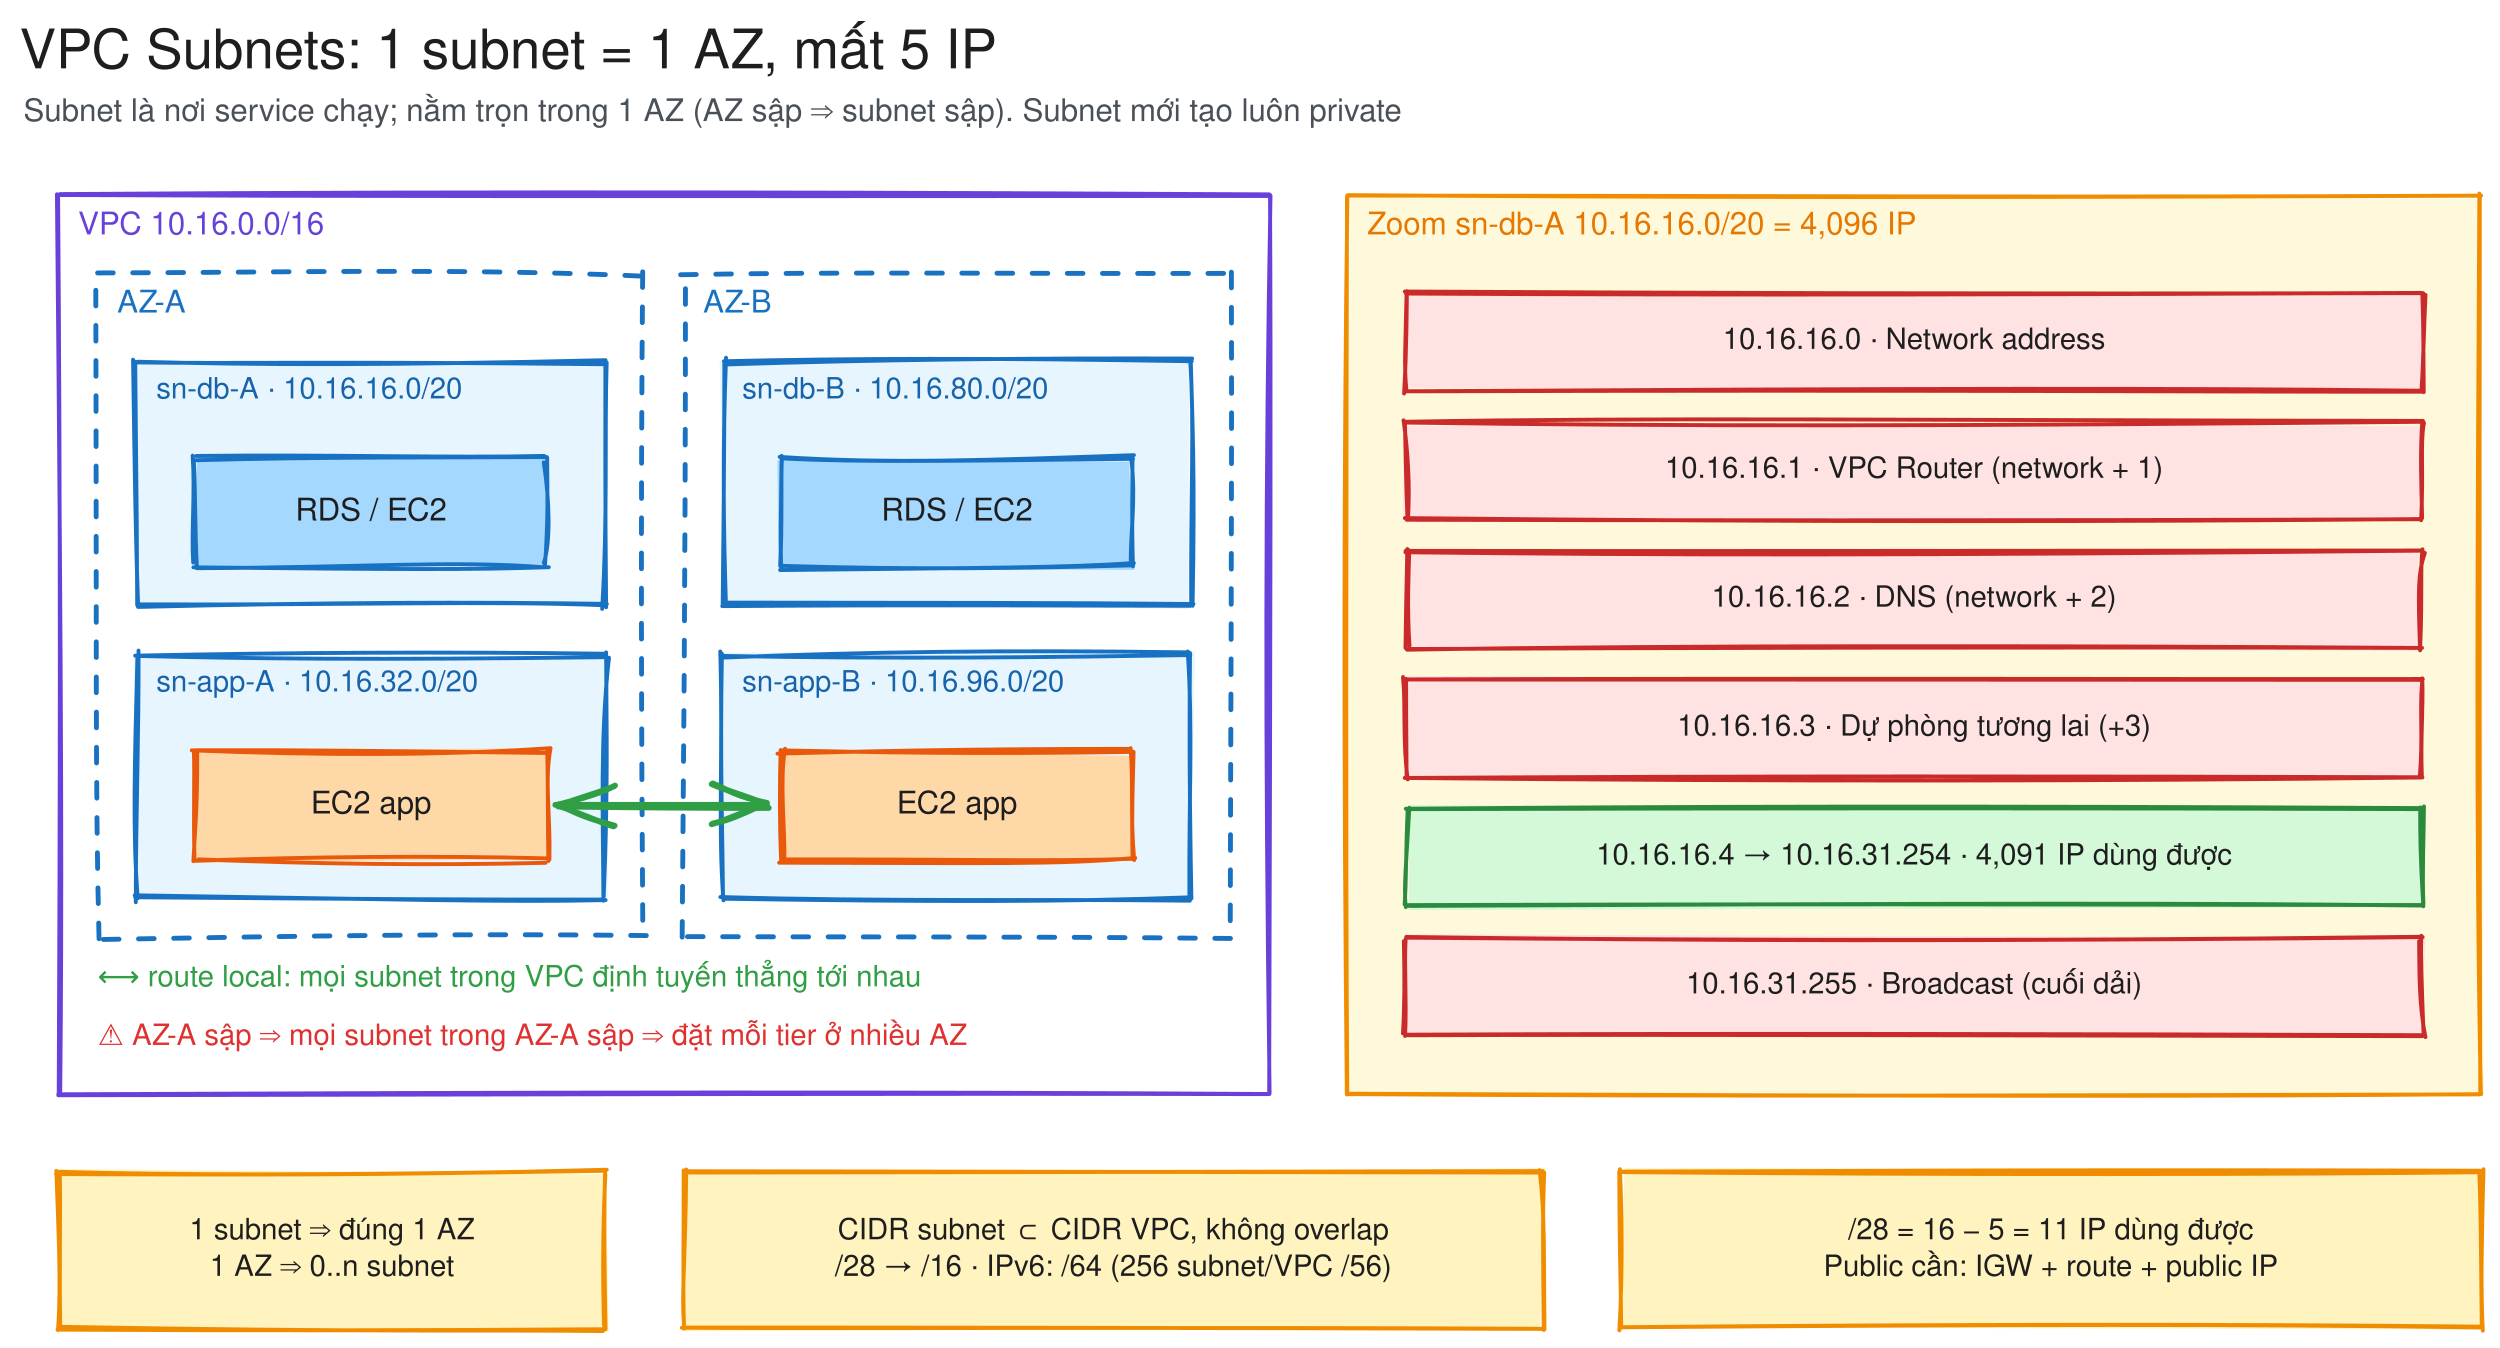
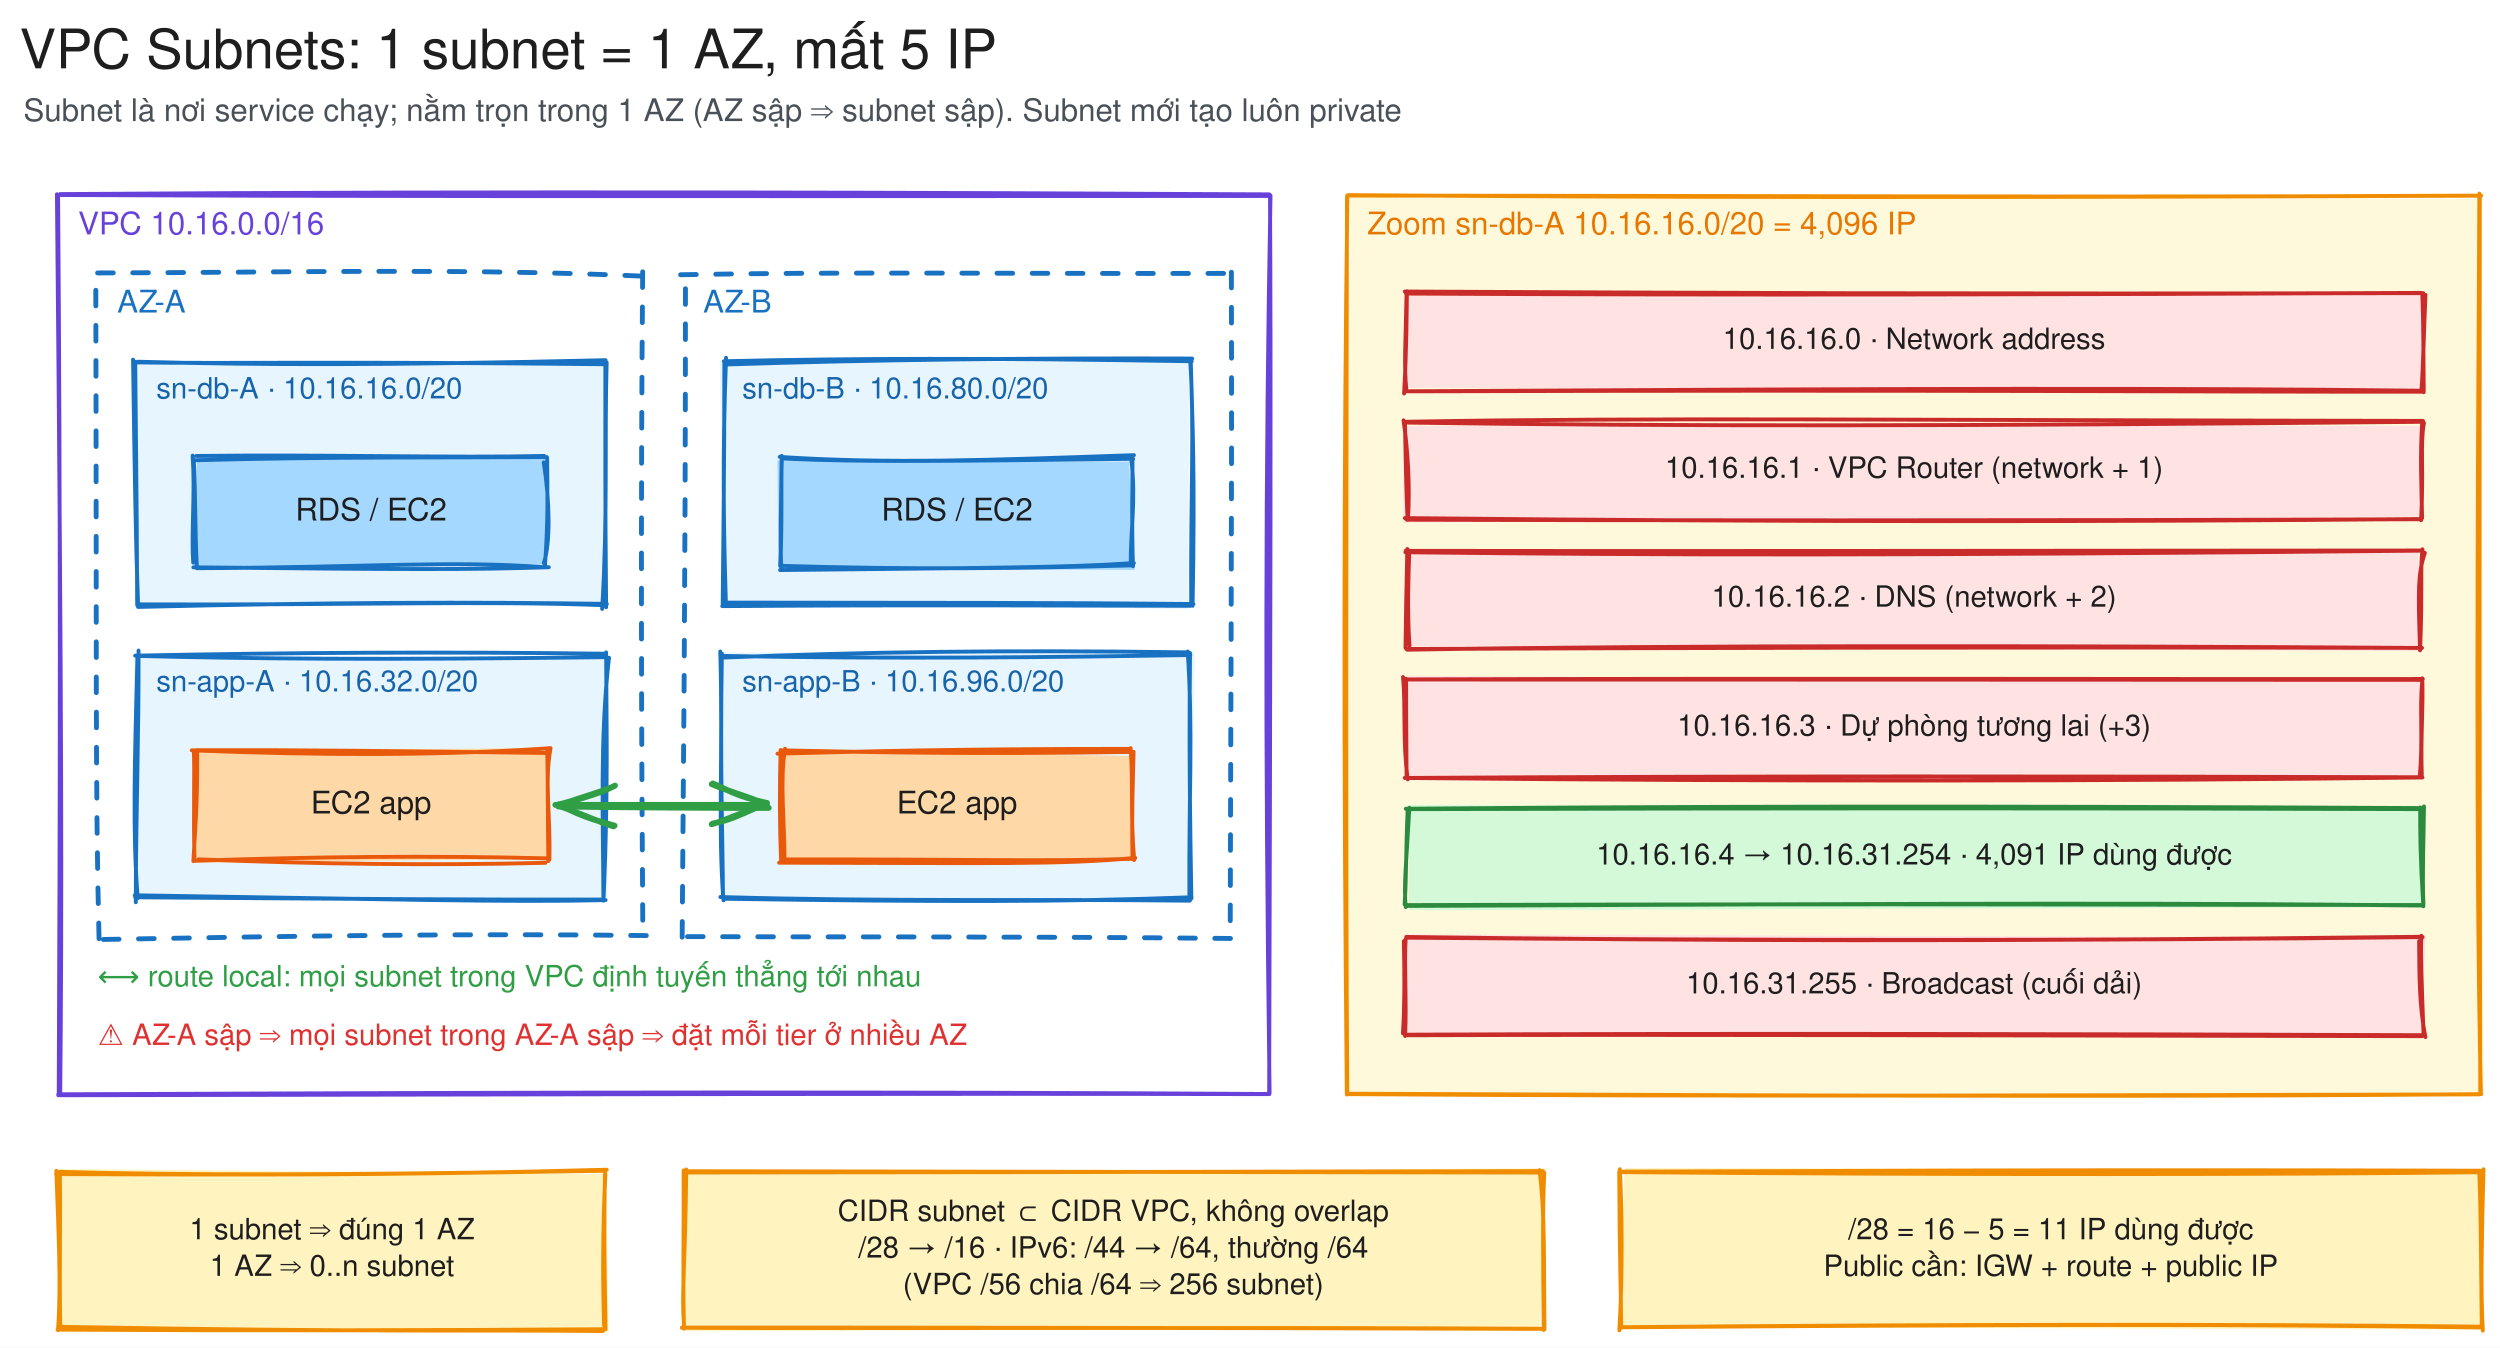
<svg xmlns="http://www.w3.org/2000/svg" version="1.1" viewBox="0 0 1280 690" width="1280" height="690">
  <defs>
    <style>
      @font-face {
        font-family: "Virgil";
        src: url("https://excalidraw.com/Virgil.woff2");
      }
      @font-face {
        font-family: "Cascadia";
        src: url("https://excalidraw.com/Cascadia.woff2");
      }
    </style>
  </defs>
  <rect x="0" y="0" width="1280" height="690" fill="#ffffff" />
  <g transform="translate(10 10) rotate(0 260.68 17.5)">
    <text x="0" y="25" font-family="Helvetica, Segoe UI Emoji" font-size="28px" fill="#1e1e1e" text-anchor="start" style="white-space: pre;" direction="ltr">VPC Subnets: 1 subnet = 1 AZ, mất 5 IP</text>
  </g>
  <g transform="translate(12 48) rotate(0 370.4 10)">
    <text x="0" y="14" font-family="Helvetica, Segoe UI Emoji" font-size="16px" fill="#495057" text-anchor="start" style="white-space: pre;" direction="ltr">Subnet là nơi service chạy; nằm trọn trong 1 AZ (AZ sập ⇒ subnet sập). Subnet mới tạo luôn private</text>
  </g>
  <g stroke-linecap="round" transform="translate(30 100) rotate(0 310 230)">
    <path d="M0.71 -0.63 C228.26 -2.21, 456.32 -1.34, 619.82 -0.49 M-0.23 -0.16 C135.43 0.49, 270.44 0.54, 619.72 0.33 M620.5 0.16 C617.89 139.91, 617.63 280.98, 620.03 459.5 M620.25 -0.17 C620.78 97.32, 620.52 193.74, 619.82 459.74 M619.72 460.2 C430.82 459.78, 241.28 460.38, -0.15 460.77 M619.97 460.13 C433.53 458.96, 246.94 459.22, -0.17 460.27 M0.83 459.67 C1.73 367.35, 1.74 275.08, -0.85 -0.53 M0.07 459.76 C0.71 311.8, 1.03 164.29, -0.26 -0.11" stroke="#6741d9" stroke-width="2" fill="none" />
  </g>
  <g transform="translate(40 106) rotate(0 70 10)">
    <text x="0" y="14" font-family="Helvetica, Segoe UI Emoji" font-size="16px" fill="#6741d9" text-anchor="start" style="white-space: pre;" direction="ltr">VPC 10.16.0.0/16</text>
  </g>
  <g stroke-linecap="round" transform="translate(50 140) rotate(0 140 170)">
    <path d="M-0.03 -0.25 C95.99 -0.45, 188.95 -2.79, 279.74 1.42 M279.05 -0.83 C277.99 120.29, 278.41 241.21, 279.15 340.85 M280.91 339.01 C193.15 337.91, 108.72 339.07, -1.12 341.07 M0.71 340.61 C-1.31 262.77, -0.45 185.77, -0.97 0.05" stroke="#1971c2" stroke-width="2.5" fill="none" stroke-dasharray="8 10" />
  </g>
  <g transform="translate(60 146) rotate(0 19.6 10)">
    <text x="0" y="14" font-family="Helvetica, Segoe UI Emoji" font-size="16px" fill="#1971c2" text-anchor="start" style="white-space: pre;" direction="ltr">AZ-A</text>
  </g>
  <g stroke-linecap="round" transform="translate(70 185) rotate(0 120 62.5)">
    <path d="M-0.03 0.23 L240.65 -0.53 L241.07 124.58 L0.51 123.26" stroke="none" stroke-width="0" fill="#e7f5ff" />
    <path d="M-1.18 0.55 C49.63 1.29, 98.97 -0.03, 240.5 1.5 M0.52 0.2 C63.21 1.86, 124.43 2.12, 240.04 -0.59 M240.61 0.57 C239.49 38.22, 241.2 80.54, 238.3 126.76 M239.94 0.23 C239.99 34.17, 239.74 67.94, 240.34 125.92 M239.95 124.89 C177.78 122.48, 113.33 124.89, 1.12 124.41 M240.71 124.19 C170.26 123.14, 100.8 123.36, 0.66 125.75 M0.65 123.06 C-0.5 93.53, -0.96 61.39, -1.88 -0.84 M0.24 124.79 C0.18 99.39, -0.02 73.78, -0.77 0.2" stroke="#1971c2" stroke-width="2" fill="none" />
  </g>
  <g transform="translate(80 191) rotate(0 90.75 9.375)">
    <text x="0" y="13" font-family="Helvetica, Segoe UI Emoji" font-size="15px" fill="#1864ab" text-anchor="start" style="white-space: pre;" direction="ltr">sn-db-A · 10.16.16.0/20</text>
  </g>
  <g stroke-linecap="round" transform="translate(70 335) rotate(0 120 62.5)">
    <path d="M-1.4 1.72 L241.42 1.7 L241.08 126.85 L-0.21 125.1" stroke="none" stroke-width="0" fill="#e7f5ff" />
    <path d="M0.9 0.86 C60.88 2.29, 120.17 2.95, 239.75 1.48 M-0.8 0.69 C78.52 -0.92, 158.59 -1.33, 239.71 -0.3 M241.8 1.74 C237.07 43.61, 238.83 84.61, 238.94 126.16 M240.33 -0.99 C240.4 32.54, 241.51 66.91, 239.08 124.07 M240.04 125.86 C188.96 127.01, 134.85 125.46, -1.02 123.39 M239.4 125.58 C177.26 125.71, 115.69 125.29, -0.78 124.41 M-0.48 126.96 C-0.43 81.45, 1.14 40.11, 0.92 -1.91 M0.51 124.9 C-2.15 90.9, -1.04 56.12, 0.38 0.64" stroke="#1971c2" stroke-width="2" fill="none" />
  </g>
  <g transform="translate(80 341) rotate(0 94.725 9.375)">
    <text x="0" y="13" font-family="Helvetica, Segoe UI Emoji" font-size="15px" fill="#1864ab" text-anchor="start" style="white-space: pre;" direction="ltr">sn-app-A · 10.16.32.0/20</text>
  </g>
  <g stroke-linecap="round" transform="translate(350 140) rotate(0 140 170)">
    <path d="M-1.52 0.67 C80.84 -0.92, 164.87 0.22, 278.86 -0.02 M280.47 -0.63 C280.82 126.55, 279.99 252.08, 279.87 340.14 M279.99 340.49 C172.16 339.38, 65.47 339.84, -0.67 339.55 M-0.73 339.82 C-0.16 255.07, 0.93 172.42, 0.96 1.01" stroke="#1971c2" stroke-width="2.5" fill="none" stroke-dasharray="8 10" />
  </g>
  <g transform="translate(360 146) rotate(0 19.6 10)">
    <text x="0" y="14" font-family="Helvetica, Segoe UI Emoji" font-size="16px" fill="#1971c2" text-anchor="start" style="white-space: pre;" direction="ltr">AZ-B</text>
  </g>
  <g stroke-linecap="round" transform="translate(370 185) rotate(0 120 62.5)">
    <path d="M-1.52 -0.38 L238.86 0.41 L238.48 126.85 L1.04 123.4" stroke="none" stroke-width="0" fill="#e7f5ff" />
    <path d="M1.26 1.63 C79.18 -0.89, 157.55 -1.73, 240.39 -1.43 M0.62 -0.05 C67.82 -1.56, 134.46 -1.79, 240.16 -0.04 M239.36 -0.87 C241.61 32.6, 239.57 66.92, 239.89 124.43 M239.66 -0.57 C240.44 29.15, 241.93 56.89, 240.6 125.17 M241.05 124.25 C173.65 123.56, 107.96 123.68, 1.45 123.53 M239.55 125.17 C173.61 125.13, 106.47 124.56, -0.21 125.34 M1.67 124.19 C0.53 86.95, -0.18 49.35, 1.73 -1.82 M0.02 124.28 C0.34 88.63, 0.91 52.29, 0.87 0.38" stroke="#1971c2" stroke-width="2" fill="none" />
  </g>
  <g transform="translate(380 191) rotate(0 90.75 9.375)">
    <text x="0" y="13" font-family="Helvetica, Segoe UI Emoji" font-size="15px" fill="#1864ab" text-anchor="start" style="white-space: pre;" direction="ltr">sn-db-B · 10.16.80.0/20</text>
  </g>
  <g stroke-linecap="round" transform="translate(370 335) rotate(0 120 62.5)">
    <path d="M-0.84 -0.89 L241.79 -1.41 L239.71 125.32 L-1.25 124.97" stroke="none" stroke-width="0" fill="#e7f5ff" />
    <path d="M0.91 1.66 C72.47 -1.24, 143.75 -2.31, 238.61 -0.99 M-0.28 0.82 C86.15 2.5, 171.95 1.51, 239.43 0.4 M238.09 -1.43 C240.82 37.79, 238.68 73.67, 238.96 123.09 M239.3 -0.65 C239.06 26.03, 238.7 52.25, 239.98 125.04 M239.2 126.15 C161.74 125.24, 83.52 126.74, -1.18 124.27 M240.07 124.4 C174.67 126.84, 110.27 126.79, 0.44 125.16 M0.42 125.98 C-2.51 88.5, 0.27 52.55, -1.22 -1.45 M0.16 124.04 C-0.04 91.28, -1.41 57.57, -0.39 -0.35" stroke="#1971c2" stroke-width="2" fill="none" />
  </g>
  <g transform="translate(380 341) rotate(0 94.725 9.375)">
    <text x="0" y="13" font-family="Helvetica, Segoe UI Emoji" font-size="15px" fill="#1864ab" text-anchor="start" style="white-space: pre;" direction="ltr">sn-app-B · 10.16.96.0/20</text>
  </g>
  <g stroke-linecap="round" transform="translate(690 100) rotate(0 290 230)">
    <path d="M1.29 1.03 L580.25 1.79 L581.82 460.1 L-1.82 459.66" stroke="none" stroke-width="0" fill="#fff9db" />
    <path d="M0.74 0.14 C190.41 0.17, 380.6 1.13, 579.55 0.19 M0.27 -0.09 C152.14 0.98, 304.3 1.33, 580.33 0.15 M579.42 -0.88 C578.47 169.59, 577.51 341.05, 580.21 459.73 M579.67 -0.02 C579.45 164.76, 579.53 329.58, 579.9 460.22 M579.37 460.33 C386.3 460.73, 193.57 461.57, 0.34 460.2 M580.36 460.2 C446.41 461.4, 312.46 461.35, -0.11 459.98 M-0.2 459.78 C-1.04 325.81, -0.67 191.67, -0.35 0.56 M-0.4 460.42 C-2.11 298.87, -2.05 137.2, -0.12 -0.02" stroke="#f08c00" stroke-width="2" fill="none" />
  </g>
  <g transform="translate(700 106) rotate(0 154.32 10)">
    <text x="0" y="14" font-family="Helvetica, Segoe UI Emoji" font-size="16px" fill="#e67700" text-anchor="start" style="white-space: pre;" direction="ltr">Zoom sn-db-A 10.16.16.0/20 = 4,096 IP</text>
  </g>
  <g stroke-linecap="round" transform="translate(100 235) rotate(0 90 27.5)">
    <path d="M0.92 -1.95 L179.22 -0.27 L179.42 54.1 L-0.68 55.49" stroke="none" stroke-width="0" fill="#a5d8ff" />
    <path d="M0.51 -1.55 C65.76 -2.38, 133 -0.46, 178.63 -1.57 M-0.65 0.67 C65.66 -1.21, 130.95 -0.63, 179.99 -0.97 M178.4 1.75 C181.52 21.61, 181.83 43.27, 178.43 53.27 M180.13 -0.56 C180.29 16.82, 180.66 32.2, 179.03 54.45 M179.52 55.48 C131.81 51.8, 86.91 55.57, 0.71 55.92 M181 55.41 C142.53 56.74, 105.95 56.58, -0.98 55.47 M-1.08 53.04 C-2.13 37.96, -0.04 17.3, -1.37 -1.71 M0.79 55.33 C-0.25 35.34, 0.14 17.06, -0.81 0.18" stroke="#1971c2" stroke-width="2" fill="none" />
  </g>
  <g transform="translate(150.56 252.5) rotate(0 39.44 10)">
    <text x="39.44" y="14" font-family="Helvetica, Segoe UI Emoji" font-size="16px" fill="#1e1e1e" text-anchor="middle" style="white-space: pre;" direction="ltr">RDS / EC2</text>
  </g>
  <g stroke-linecap="round" transform="translate(100 385) rotate(0 90 27.5)">
    <path d="M0.22 -0.55 L178.9 -2 L180.61 54.67 L-0.9 56.76" stroke="none" stroke-width="0" fill="#ffd8a8" />
    <path d="M-1.82 -0.83 C61.6 1.72, 125.73 2.01, 181.7 -1.94 M0.29 -0.9 C53.32 -1.07, 106.16 -0.41, 180.45 0.54 M181.88 -1.98 C178.69 15.56, 181.85 31.67, 181.31 55.08 M180.16 -0.26 C180.59 18.04, 180.48 38.78, 180.76 55.86 M179.28 56.76 C119.54 58.23, 60.12 57.33, 1.68 54.99 M180.37 54.49 C120.88 52.99, 60.86 53.62, -0.8 55.73 M-0.98 55.9 C-0.39 42.35, 1.14 29.53, 0.97 -0.03 M-0.43 54.45 C-1.03 33.1, -0.26 11.23, -0.74 -0.43" stroke="#e8590c" stroke-width="2" fill="none" />
  </g>
  <g transform="translate(159.68 402.5) rotate(0 30.32 10)">
    <text x="30.32" y="14" font-family="Helvetica, Segoe UI Emoji" font-size="16px" fill="#1e1e1e" text-anchor="middle" style="white-space: pre;" direction="ltr">EC2 app</text>
  </g>
  <g stroke-linecap="round" transform="translate(400 235) rotate(0 90 27.5)">
    <path d="M-1.99 0.79 L178.06 1.36 L180.95 56.8 L-1.38 56.2" stroke="none" stroke-width="0" fill="#a5d8ff" />
    <path d="M-0.8 -1.07 C54.4 2.58, 106.03 0.62, 180.57 -1.96 M1 -0.21 C41.71 1.68, 84.39 1.09, 180.14 -0.09 M179.16 -0.12 C181.9 20.67, 178.45 40.05, 179.02 54.52 M179.83 0.92 C179.86 15.83, 179.35 30.66, 180.08 54.96 M180.55 53.29 C144.28 55.72, 108.73 55.66, -0.59 56.87 M180.17 54.45 C124.14 56.03, 68.21 56.75, -0.19 54.7 M0.07 56.77 C-0.69 41.64, -0.09 28.24, 0.2 -1.6 M-0.54 54.68 C0.57 34.32, -0.21 11.76, 0.28 0.66" stroke="#1971c2" stroke-width="2" fill="none" />
  </g>
  <g transform="translate(450.56 252.5) rotate(0 39.44 10)">
    <text x="39.44" y="14" font-family="Helvetica, Segoe UI Emoji" font-size="16px" fill="#1e1e1e" text-anchor="middle" style="white-space: pre;" direction="ltr">RDS / EC2</text>
  </g>
  <g stroke-linecap="round" transform="translate(400 385) rotate(0 90 27.5)">
    <path d="M0.61 -0.38 L178.59 1.97 L181.55 53.98 L1.8 55.41" stroke="none" stroke-width="0" fill="#ffd8a8" />
    <path d="M-1.94 0.87 C40.57 -0.17, 84.38 -1.58, 178.29 -1.58 M-0.25 -0.83 C49.2 0.22, 97.95 1.19, 179.17 -0.01 M178.88 -1.95 C180.32 16.95, 178.71 33.1, 180.69 55.34 M180.39 -0.08 C180.07 14.78, 179.36 29.57, 179.86 54.83 M181.24 54.23 C143.27 57.84, 106.65 56.83, -1.09 56.7 M180.99 54.67 C135.25 56.21, 90.39 54.84, 0.78 55.03 M1.66 55.23 C1.73 36.57, -0.85 14.42, 1.95 -1.65 M-0.05 55.98 C-0.9 36.12, -0.82 17.23, -0.33 -0.97" stroke="#e8590c" stroke-width="2" fill="none" />
  </g>
  <g transform="translate(459.68 402.5) rotate(0 30.32 10)">
    <text x="30.32" y="14" font-family="Helvetica, Segoe UI Emoji" font-size="16px" fill="#1e1e1e" text-anchor="middle" style="white-space: pre;" direction="ltr">EC2 app</text>
  </g>
  <g stroke-linecap="round" transform="translate(720 150) rotate(0 260 25)">
    <path d="M-0.06 1.49 L520.02 0.98 L521.65 51.07 L-0.33 48.5" stroke="none" stroke-width="0" fill="#ffe3e3" />
    <path d="M-0.75 -0.74 C143.78 -0.03, 288.48 0.56, 520.68 0.09 M-0.1 0.32 C166.85 1.18, 333.65 0.84, 519.7 -0.04 M521.86 0.96 C521.04 17.8, 520.7 37.63, 519.78 50.08 M520.24 0.56 C520.89 16.48, 520.75 34.21, 520.95 50.81 M520.11 50.56 C399.71 50.66, 279.91 49.52, -0.22 50.37 M519.69 50.05 C392.86 48.58, 265.02 48.87, 0.26 50.33 M-1.11 51.47 C0.19 29.02, 0.23 8.24, 0.32 -0.92 M0.09 49.85 C-1.24 37.27, -0.33 26, 0.18 -0.53" stroke="#c92a2a" stroke-width="2" fill="none" />
  </g>
  <g transform="translate(870.5 165.625) rotate(0 109.5 9.375)">
    <text x="109.5" y="13" font-family="Helvetica, Segoe UI Emoji" font-size="15px" fill="#1e1e1e" text-anchor="middle" style="white-space: pre;" direction="ltr">10.16.16.0 · Network address</text>
  </g>
  <g stroke-linecap="round" transform="translate(720 216) rotate(0 260 25)">
    <path d="M-1.38 1.96 L520.36 1.99 L518.62 48.6 L-1.56 51.57" stroke="none" stroke-width="0" fill="#ffe3e3" />
    <path d="M-0.08 -0.06 C124 -2.32, 248.07 -0.85, 520.56 -0.5 M0.24 0.37 C139.29 2.35, 278.06 2.23, 520.15 -0.03 M521.07 0.51 C519.02 11.16, 520.99 25.29, 519.58 50.38 M520.2 -0.33 C519.04 16.79, 519.72 31.73, 520.13 49.28 M519.28 49.75 C362.83 51.16, 206.03 51.38, -0.72 49.26 M519.62 49.85 C313.07 50.63, 105.97 50.48, 0.26 50.1 M0.85 50.16 C2 32.62, 0.75 14.32, -1.38 -0.8 M0.62 49.28 C-0.04 34.45, -0.31 17.22, -0.67 0.07" stroke="#c92a2a" stroke-width="2" fill="none" />
  </g>
  <g transform="translate(840.5 231.625) rotate(0 139.5 9.375)">
    <text x="139.5" y="13" font-family="Helvetica, Segoe UI Emoji" font-size="15px" fill="#1e1e1e" text-anchor="middle" style="white-space: pre;" direction="ltr">10.16.16.1 · VPC Router (network + 1)</text>
  </g>
  <g stroke-linecap="round" transform="translate(720 282) rotate(0 260 25)">
    <path d="M-0.02 -0.77 L518.14 -0.15 L518.7 51.42 L-0.06 49.04" stroke="none" stroke-width="0" fill="#ffe3e3" />
    <path d="M-0.43 0.76 C127.83 2.22, 254 2.56, 520.38 -0.07 M-0.31 0.04 C130.4 0.26, 260.86 0.03, 519.7 -0.14 M521.53 1.1 C518 11.41, 518.06 20.37, 519 48.5 M520.29 -0.76 C519.09 9.91, 520.36 19.63, 519.08 50.98 M519.35 49.75 C329.27 48.52, 137.89 48.28, 0.5 50.65 M520.08 49.73 C319.97 49.2, 119.25 49.78, 0.03 50.29 M1.66 48.64 C0.35 29.35, 1.19 11.33, 1.57 -0.15 M-0.38 49.64 C-0.17 35.12, 0.03 20.5, 0.54 -0.91" stroke="#c92a2a" stroke-width="2" fill="none" />
  </g>
  <g transform="translate(867.275 297.625) rotate(0 112.725 9.375)">
    <text x="112.725" y="13" font-family="Helvetica, Segoe UI Emoji" font-size="15px" fill="#1e1e1e" text-anchor="middle" style="white-space: pre;" direction="ltr">10.16.16.2 · DNS (network + 2)</text>
  </g>
  <g stroke-linecap="round" transform="translate(720 348) rotate(0 260 25)">
    <path d="M1.07 -1.99 L519.76 1.01 L520.55 50.45 L1.15 51.55" stroke="none" stroke-width="0" fill="#ffe3e3" />
    <path d="M0.45 -0.14 C204.46 -0.83, 408.32 -0.16, 520.47 -0.36 M-0.01 -0.08 C161.83 -0.04, 323.18 -0.04, 520.13 0.1 M520.13 1.49 C518.81 14.63, 520.65 30.71, 518.9 50.08 M520.21 -0.69 C520.74 15.21, 519.25 29.01, 519.98 49.58 M520.29 50.07 C356.98 52.02, 194.02 52.21, -0.78 50.31 M520.1 49.95 C345.25 49.42, 170.27 49.26, -0.08 50.31 M0.78 51.04 C-1.9 31.91, -0.2 14.07, -1.66 -1.37 M0.17 50.29 C0.2 37.75, -0.07 25.36, -0.06 -0.45" stroke="#c92a2a" stroke-width="2" fill="none" />
  </g>
  <g transform="translate(852.8 363.625) rotate(0 127.2 9.375)">
    <text x="127.2" y="13" font-family="Helvetica, Segoe UI Emoji" font-size="15px" fill="#1e1e1e" text-anchor="middle" style="white-space: pre;" direction="ltr">10.16.16.3 · Dự phòng tương lai (+3)</text>
  </g>
  <g stroke-linecap="round" transform="translate(720 414) rotate(0 260 25)">
    <path d="M1.38 -1.87 L520.29 0.84 L520.7 50.5 L1.41 51.98" stroke="none" stroke-width="0" fill="#d3f9d8" />
    <path d="M-0.24 0.08 C139.67 -1.12, 278.56 -1.49, 520.65 -0.26 M0.08 0.29 C176.62 -0.23, 353.18 -0.28, 519.72 0.27 M521.07 -1.11 C520.92 16.39, 520.1 33.45, 520.8 48.92 M519.15 -0.59 C519.1 12.31, 519.12 24.29, 520.75 50.02 M520.59 49.38 C395.41 49.39, 269.84 48.55, -0.37 49.41 M519.61 49.64 C407.95 48.29, 295.62 48.4, 0.06 49.84 M-0.24 50.43 C-1.4 40.18, 0.07 27.5, 1.58 -0.43 M-0.85 49.04 C0.08 36.96, -0.31 23.81, 0.75 0.03" stroke="#2b8a3e" stroke-width="2" fill="none" />
  </g>
  <g transform="translate(806.75 429.625) rotate(0 173.25 9.375)">
    <text x="173.25" y="13" font-family="Helvetica, Segoe UI Emoji" font-size="15px" fill="#1e1e1e" text-anchor="middle" style="white-space: pre;" direction="ltr">10.16.16.4 → 10.16.31.254 · 4,091 IP dùng được</text>
  </g>
  <g stroke-linecap="round" transform="translate(720 480) rotate(0 260 25)">
    <path d="M-0.87 -1.61 L521.96 0.02 L519.26 50.07 L0.26 51" stroke="none" stroke-width="0" fill="#ffe3e3" />
    <path d="M0.76 0.1 C180.54 1.6, 360.53 1.73, 520.39 -0.22 M0.01 -0.28 C145.49 1.66, 291.56 2.29, 519.65 -0.37 M518.59 1.87 C518.75 18.16, 518.51 34.68, 521.84 50.99 M519.72 -0.9 C519.31 10.65, 519.85 21.03, 520.84 49.57 M520.22 50.52 C325.49 50.26, 129.58 49.53, 0.8 50.06 M519.62 50.01 C346.14 49.44, 171.84 48.98, -0.1 49.76 M-1.7 49.09 C-0.83 35.16, -0.81 21.69, -1.22 1.87 M-0.6 50.43 C0.28 32.6, -1.13 14.34, -0.32 0.84" stroke="#c92a2a" stroke-width="2" fill="none" />
  </g>
  <g transform="translate(852.2 495.625) rotate(0 127.8 9.375)">
    <text x="127.8" y="13" font-family="Helvetica, Segoe UI Emoji" font-size="15px" fill="#1e1e1e" text-anchor="middle" style="white-space: pre;" direction="ltr">10.16.31.255 · Broadcast (cuối dải)</text>
  </g>
  <g stroke-linecap="round" transform="translate(30 600) rotate(0 140 40)">
    <path d="M-1.92 -1.49 L280.31 1.24 L281.63 81.94 L0.15 81.52" stroke="none" stroke-width="0" fill="#fff3bf" />
    <path d="M-1.31 1.15 C84.8 1.39, 167.29 2.04, 280.65 -1.1 M0.48 -0.02 C65.66 1.74, 131.95 1.77, 279.56 -0.55 M279.96 1.27 C278.46 30.09, 278.68 60.28, 279.29 78.75 M279.83 -0.94 C279.06 26.9, 279.56 53.09, 280.04 80.11 M278.65 81.51 C220.96 80.79, 163.7 82.23, 0.66 79.32 M280.04 80.56 C187.16 81.18, 95.92 81.36, -0.54 80.77 M-0.32 81.04 C1.48 57.1, -0.12 29.13, -1.16 -0.5 M0.86 80.66 C0.26 48.52, 1.11 16.65, 0.58 0.21" stroke="#f08c00" stroke-width="2" fill="none" />
  </g>
  <g transform="translate(96.575 621.25) rotate(0 73.425 18.75)">
    <text x="73.425" y="13.25" font-family="Helvetica, Segoe UI Emoji" font-size="15px" fill="#1e1e1e" text-anchor="middle" style="white-space: pre;" direction="ltr">1 subnet ⇒ đúng 1 AZ</text>
    <text x="73.425" y="32" font-family="Helvetica, Segoe UI Emoji" font-size="15px" fill="#1e1e1e" text-anchor="middle" style="white-space: pre;" direction="ltr">1 AZ ⇒ 0..n subnet</text>
  </g>
  <g stroke-linecap="round" transform="translate(350 600) rotate(0 220 40)">
    <path d="M0.05 1.09 L441.65 -1.87 L438.54 79.85 L0.67 81.6" stroke="none" stroke-width="0" fill="#fff3bf" />
    <path d="M0.93 0.33 C115.13 0.25, 228.71 0.1, 439.89 -0.4 M0.42 -0.34 C125.76 -0.2, 251.11 0.08, 439.62 0.36 M438.23 -0.86 C441.13 21.79, 440.32 43.16, 440.77 80.6 M440.64 0.44 C439.71 21.39, 440.08 43.16, 440.38 80.94 M439.06 80.33 C263.7 79.44, 87.61 80.32, -0.91 79.81 M439.57 80.39 C266.34 79.83, 93.49 79.69, 0.13 79.7 M0.21 78.21 C-1.13 62.49, 0.89 47.63, 1.36 -1.23 M0.21 80.29 C-0.48 54.03, 0.2 28.98, 0.01 -0.74" stroke="#f08c00" stroke-width="2" fill="none" />
  </g>
-   <g transform="translate(411.75 621.25) rotate(0 158.25 18.75)">
+   <g transform="translate(411.75 611.875) rotate(0 158.25 28.125)">
    <text x="158.25" y="13.25" font-family="Helvetica, Segoe UI Emoji" font-size="15px" fill="#1e1e1e" text-anchor="middle" style="white-space: pre;" direction="ltr">CIDR subnet ⊂ CIDR VPC, không overlap</text>
-     <text x="158.25" y="32" font-family="Helvetica, Segoe UI Emoji" font-size="15px" fill="#1e1e1e" text-anchor="middle" style="white-space: pre;" direction="ltr">/28 → /16 · IPv6: /64 (256 subnet/VPC /56)</text>
+     <text x="158.25" y="32" font-family="Helvetica, Segoe UI Emoji" font-size="15px" fill="#1e1e1e" text-anchor="middle" style="white-space: pre;" direction="ltr">/28 → /16 · IPv6: /44 → /64, thường /64</text>
+     <text x="158.25" y="50.75" font-family="Helvetica, Segoe UI Emoji" font-size="15px" fill="#1e1e1e" text-anchor="middle" style="white-space: pre;" direction="ltr">(VPC /56 chia /64 ⇒ 256 subnet)</text>
  </g>
  <g stroke-linecap="round" transform="translate(830 600) rotate(0 220 40)">
    <path d="M1.86 -1.94 L438.88 -1.27 L441.27 80.74 L-1.06 79.46" stroke="none" stroke-width="0" fill="#fff3bf" />
    <path d="M-0.18 -0.14 C106.77 -0.33, 213.46 -1.24, 439.79 -0.6 M0.23 0.13 C173.42 1.59, 345.56 1.33, 439.7 0.18 M441.55 -1.34 C440.65 31.57, 440.05 61.78, 441.2 81.3 M439.39 -0.46 C440.14 18.07, 440.23 36.47, 440.67 79.76 M440.19 79.24 C304.36 77.82, 167.83 78.08, -0.74 79.53 M440.32 79.67 C319.72 77.88, 200.64 78.11, -0.27 79.59 M-0.89 81.14 C0.89 51, 0.35 19.45, -0.61 -1.36 M0.05 79.82 C-0.02 63.39, -0.78 45.23, -0.96 -0.05" stroke="#f08c00" stroke-width="2" fill="none" />
  </g>
  <g transform="translate(931.2 621.25) rotate(0 118.8 18.75)">
    <text x="118.8" y="13.25" font-family="Helvetica, Segoe UI Emoji" font-size="15px" fill="#1e1e1e" text-anchor="middle" style="white-space: pre;" direction="ltr">/28 = 16 − 5 = 11 IP dùng được</text>
    <text x="118.8" y="32" font-family="Helvetica, Segoe UI Emoji" font-size="15px" fill="#1e1e1e" text-anchor="middle" style="white-space: pre;" direction="ltr">Public cần: IGW + route + public IP</text>
  </g>
  <g stroke-linecap="round">
    <g transform="translate(286 412.5) rotate(0 54 0)">
      <path d="M-0.12 0.42 C17.94 0.74, 89.55 1.32, 107.58 1.15 M-1.65 -0.4 C16.3 -0.32, 88.25 -0.5, 106.41 -0.37" stroke="#2f9e44" stroke-width="3" fill="none" />
    </g>
    <g transform="translate(286 412.5) rotate(0 54 0)">
      <path d="M28.86 -10.29 C23.49 -7.22, 14.05 -4.13, 0.04 -0.61 M28.33 -9.91 C20.85 -6.61, 12.86 -4.88, -0.02 0.01" stroke="#2f9e44" stroke-width="3" fill="none" />
    </g>
    <g transform="translate(286 412.5) rotate(0 54 0)">
      <path d="M28.68 10.23 C23.48 8.56, 14.08 6.92, 0.04 -0.61 M28.15 10.61 C20.81 8.43, 12.87 4.68, -0.02 0.01" stroke="#2f9e44" stroke-width="3" fill="none" />
    </g>
    <g transform="translate(286 412.5) rotate(0 54 0)">
      <path d="M78.91 9.14 C86.7 7.6, 90.29 6.02, 106.58 -1.39 M78.38 9.52 C86.07 7.31, 93.15 3.64, 106.51 -0.78" stroke="#2f9e44" stroke-width="3" fill="none" />
    </g>
    <g transform="translate(286 412.5) rotate(0 54 0)">
      <path d="M78.95 -11.38 C86.6 -8.19, 90.18 -5.03, 106.58 -1.39 M78.41 -11 C86.01 -7.74, 93.08 -5.93, 106.51 -0.78" stroke="#2f9e44" stroke-width="3" fill="none" />
    </g>
  </g>
  <g transform="translate(50 492) rotate(0 216.375 9.375)">
    <text x="0" y="13" font-family="Helvetica, Segoe UI Emoji" font-size="15px" fill="#2f9e44" text-anchor="start" style="white-space: pre;" direction="ltr">⟷ route local: mọi subnet trong VPC định tuyến thẳng tới nhau</text>
  </g>
  <g transform="translate(50 522) rotate(0 230.775 9.375)">
    <text x="0" y="13" font-family="Helvetica, Segoe UI Emoji" font-size="15px" fill="#e03131" text-anchor="start" style="white-space: pre;" direction="ltr">⚠ AZ-A sập ⇒ mọi subnet trong AZ-A sập ⇒ đặt mỗi tier ở nhiều AZ</text>
  </g>
</svg>
